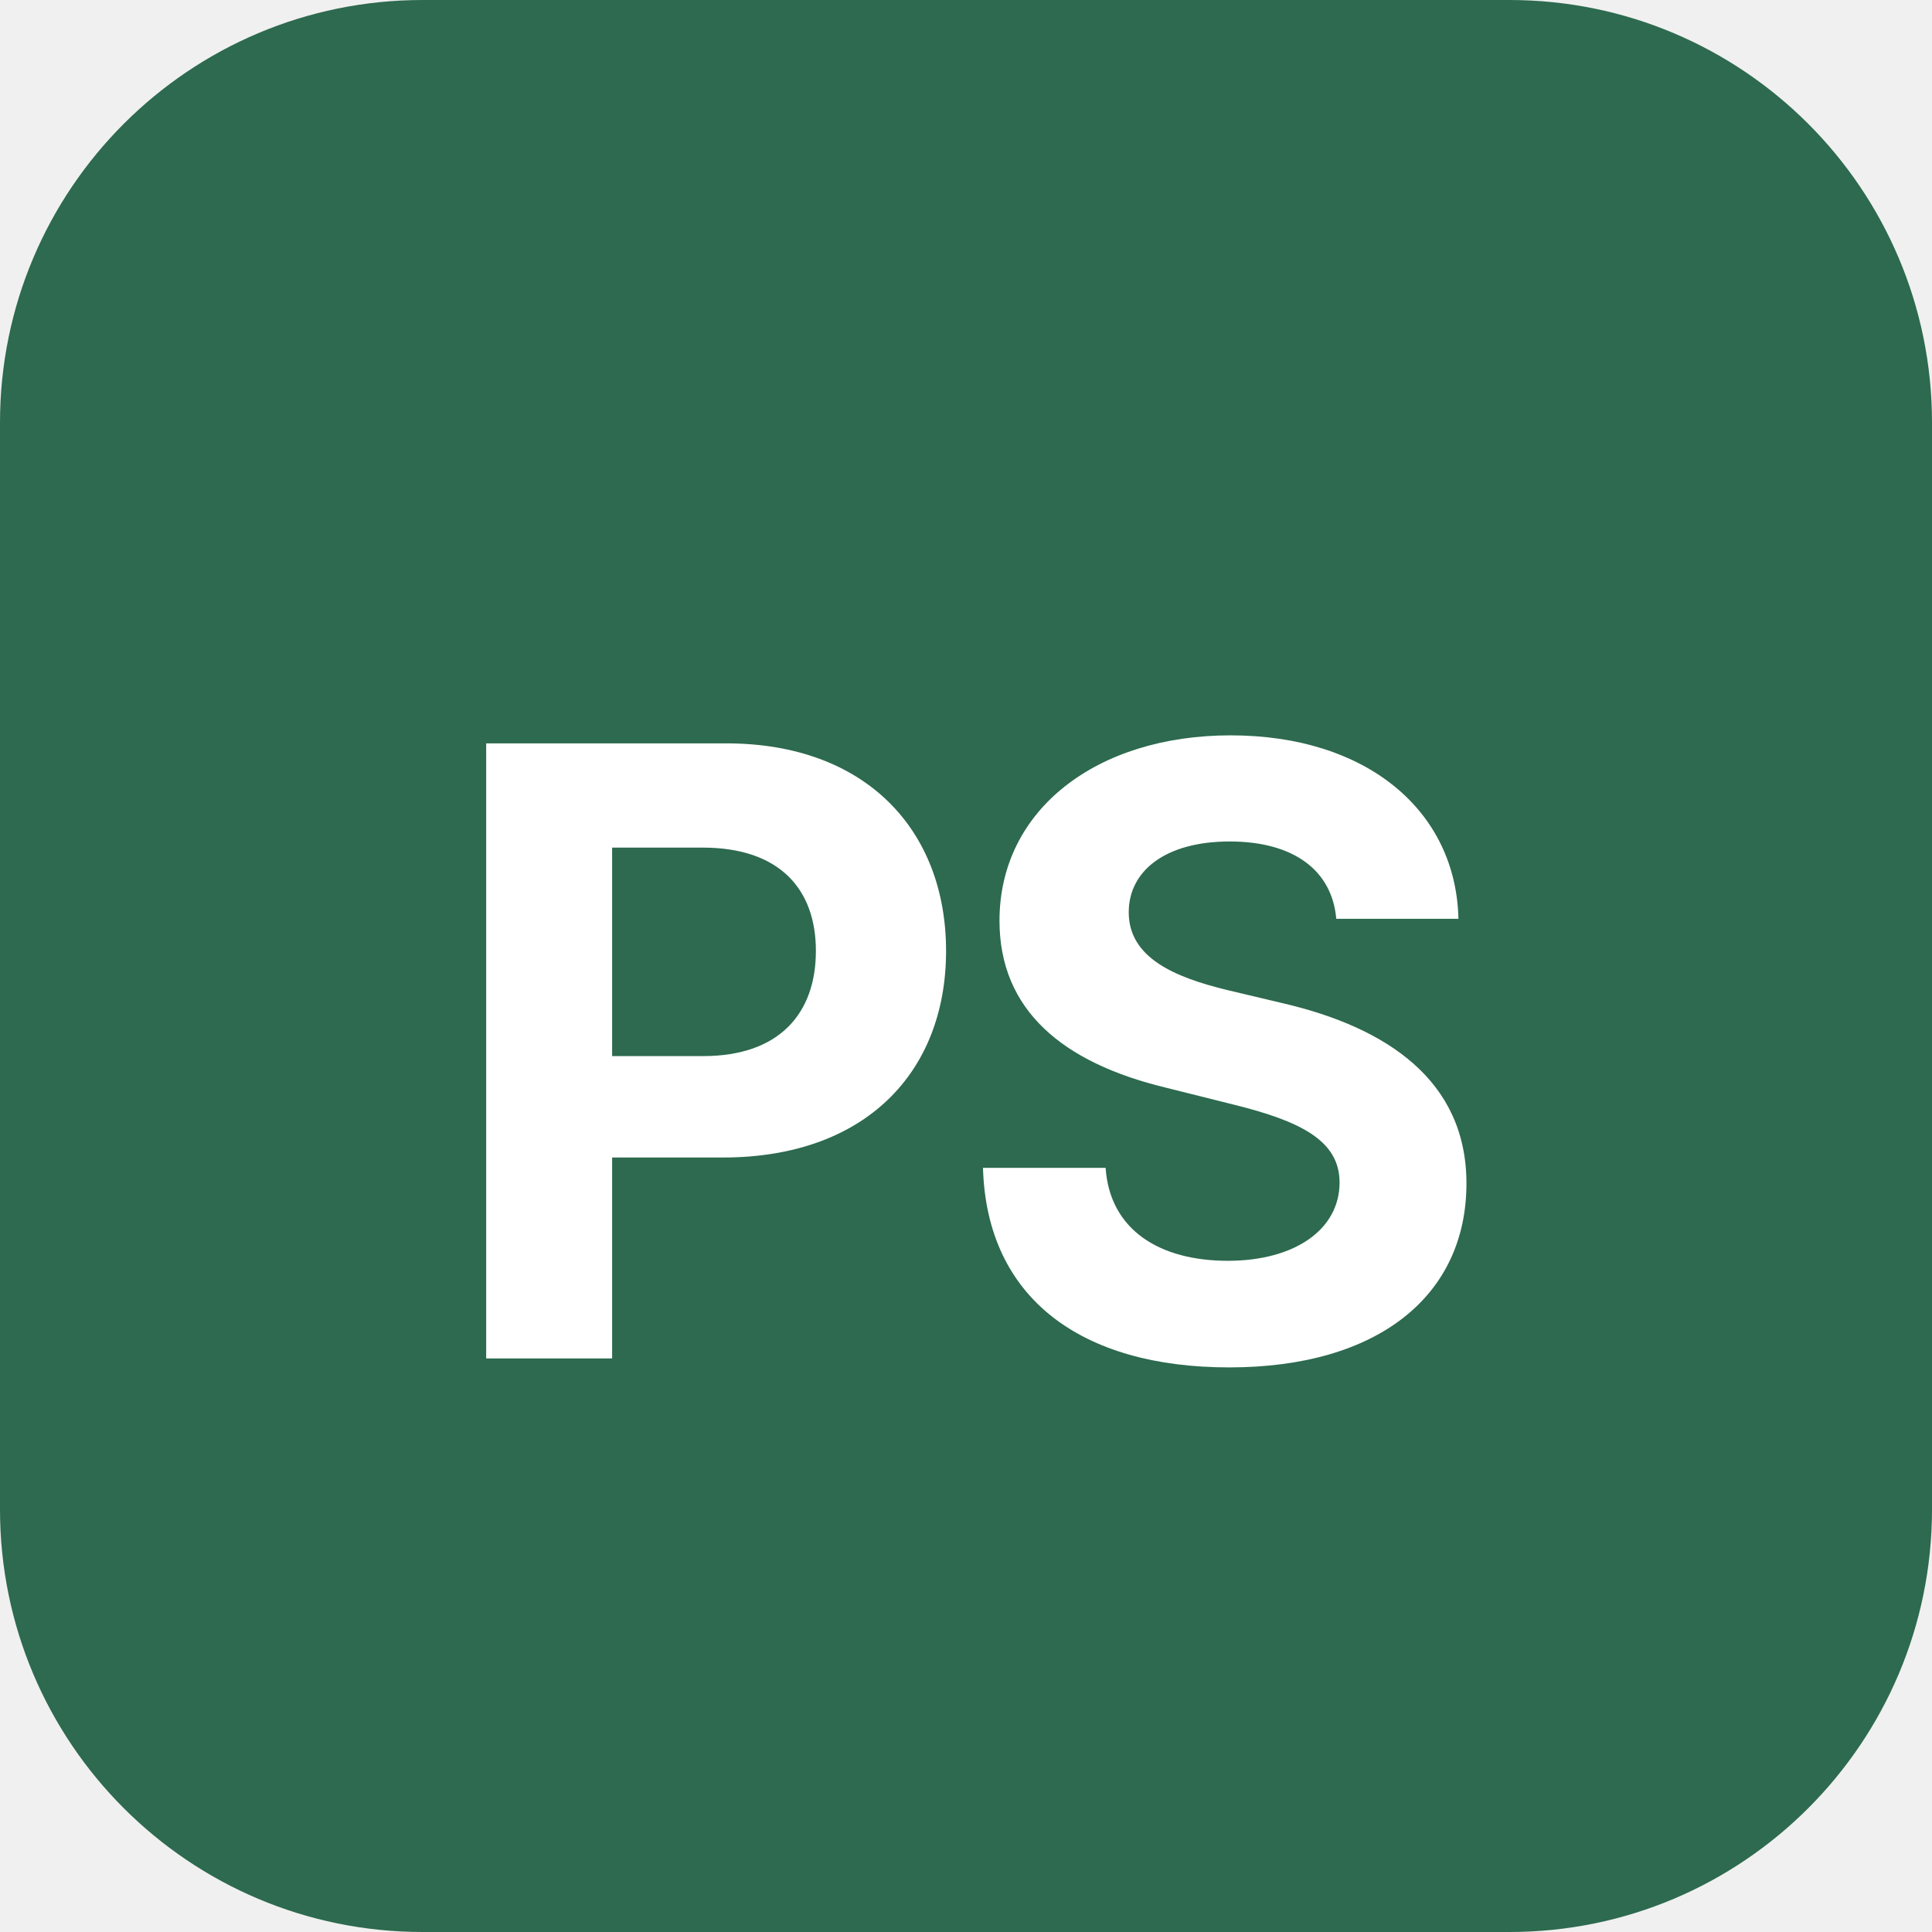
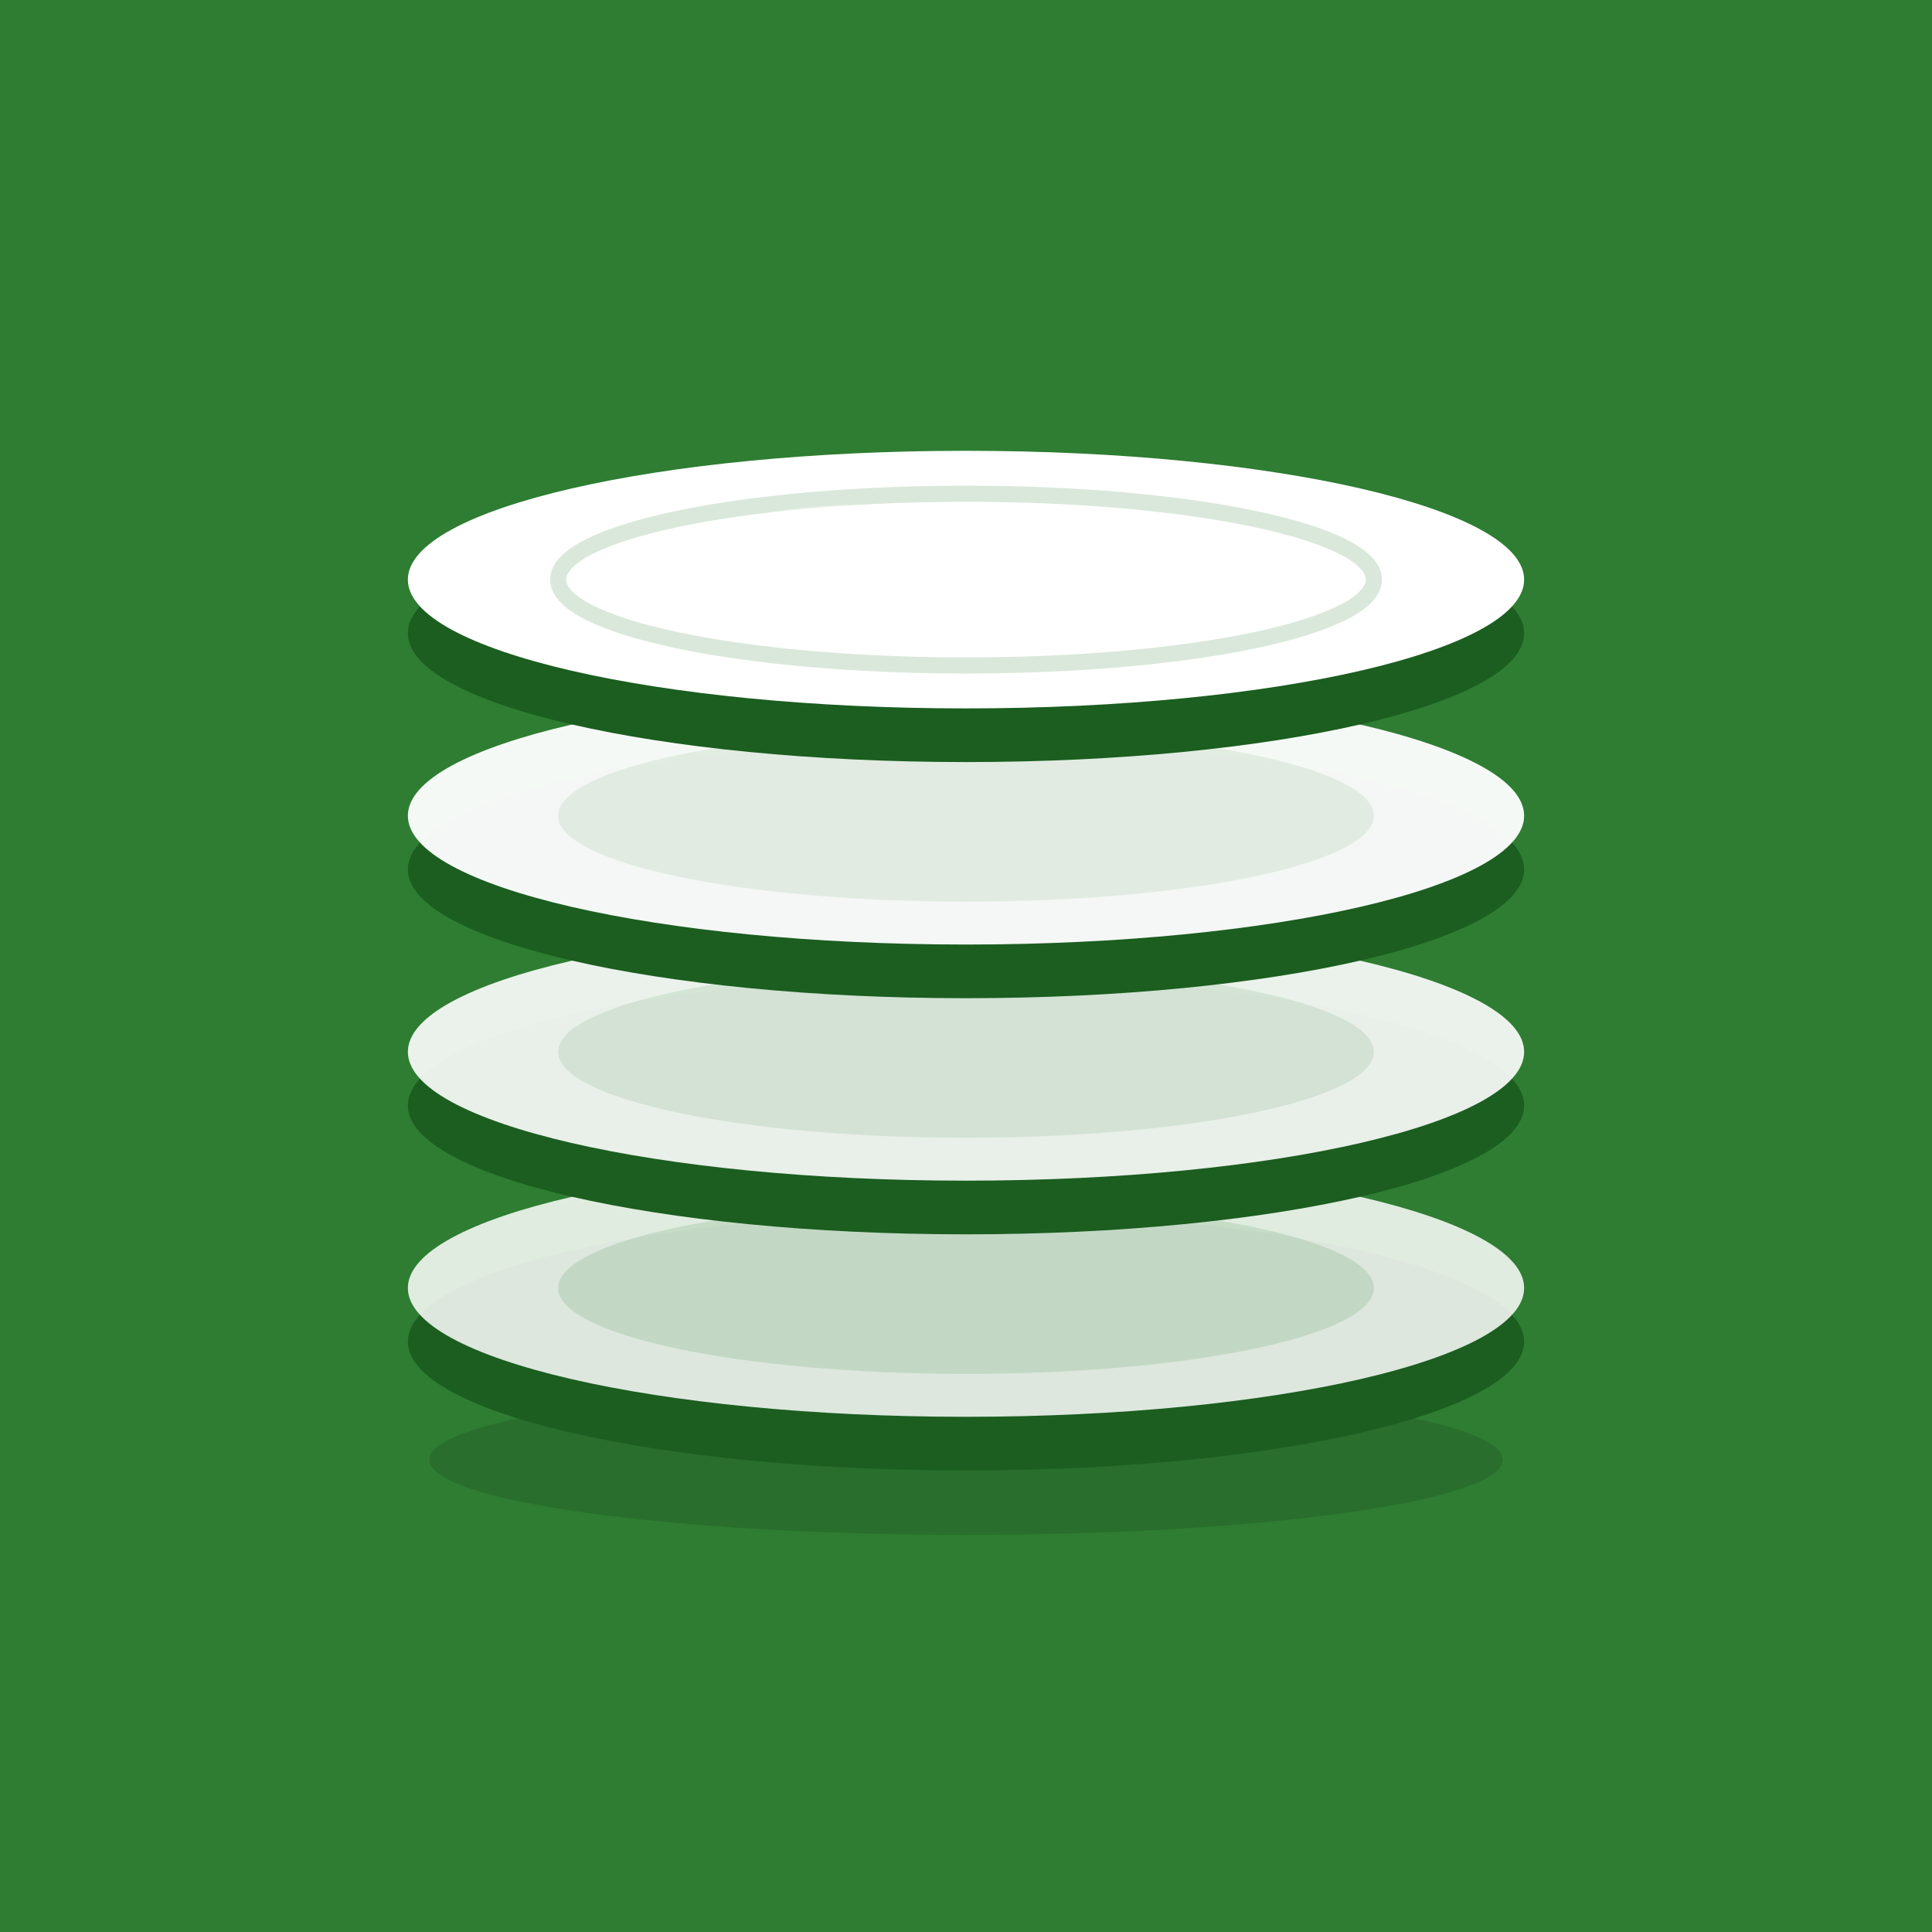
- <svg xmlns="http://www.w3.org/2000/svg" viewBox="0 0 64 64" width="64" height="64">
-   <rect width="64" height="64" rx="14" fill="#2d6a4f" />
-   <text x="32" y="45" font-family="-apple-system, BlinkMacSystemFont, 'Segoe UI', sans-serif" font-size="28" font-weight="700" text-anchor="middle" fill="#ffffff" letter-spacing="-1">PS</text>
+ <svg xmlns="http://www.w3.org/2000/svg" viewBox="0 0 180 180" width="180" height="180" fill="none">
+   <rect width="180" height="180" fill="#2e7d32" />
+   <ellipse cx="90" cy="136" rx="50" ry="7" fill="#000" opacity="0.12" />
+   <ellipse cx="90" cy="125" rx="52" ry="12" fill="#1b5e20" />
+   <ellipse cx="90" cy="120" rx="52" ry="12" fill="white" opacity="0.85" />
+   <ellipse cx="90" cy="120" rx="38" ry="8" fill="#2e7d32" opacity="0.15" />
+   <ellipse cx="90" cy="103" rx="52" ry="12" fill="#1b5e20" />
+   <ellipse cx="90" cy="98" rx="52" ry="12" fill="white" opacity="0.90" />
+   <ellipse cx="90" cy="98" rx="38" ry="8" fill="#2e7d32" opacity="0.12" />
+   <ellipse cx="90" cy="81" rx="52" ry="12" fill="#1b5e20" />
+   <ellipse cx="90" cy="76" rx="52" ry="12" fill="white" opacity="0.95" />
+   <ellipse cx="90" cy="76" rx="38" ry="8" fill="#2e7d32" opacity="0.10" />
+   <ellipse cx="90" cy="59" rx="52" ry="12" fill="#1b5e20" />
+   <ellipse cx="90" cy="54" rx="52" ry="12" fill="white" />
+   <ellipse cx="90" cy="54" rx="38" ry="8" fill="none" stroke="#2e7d32" stroke-width="1.5" opacity="0.18" />
+   <ellipse cx="80" cy="51" rx="14" ry="4" fill="white" opacity="0.3" />
</svg>
